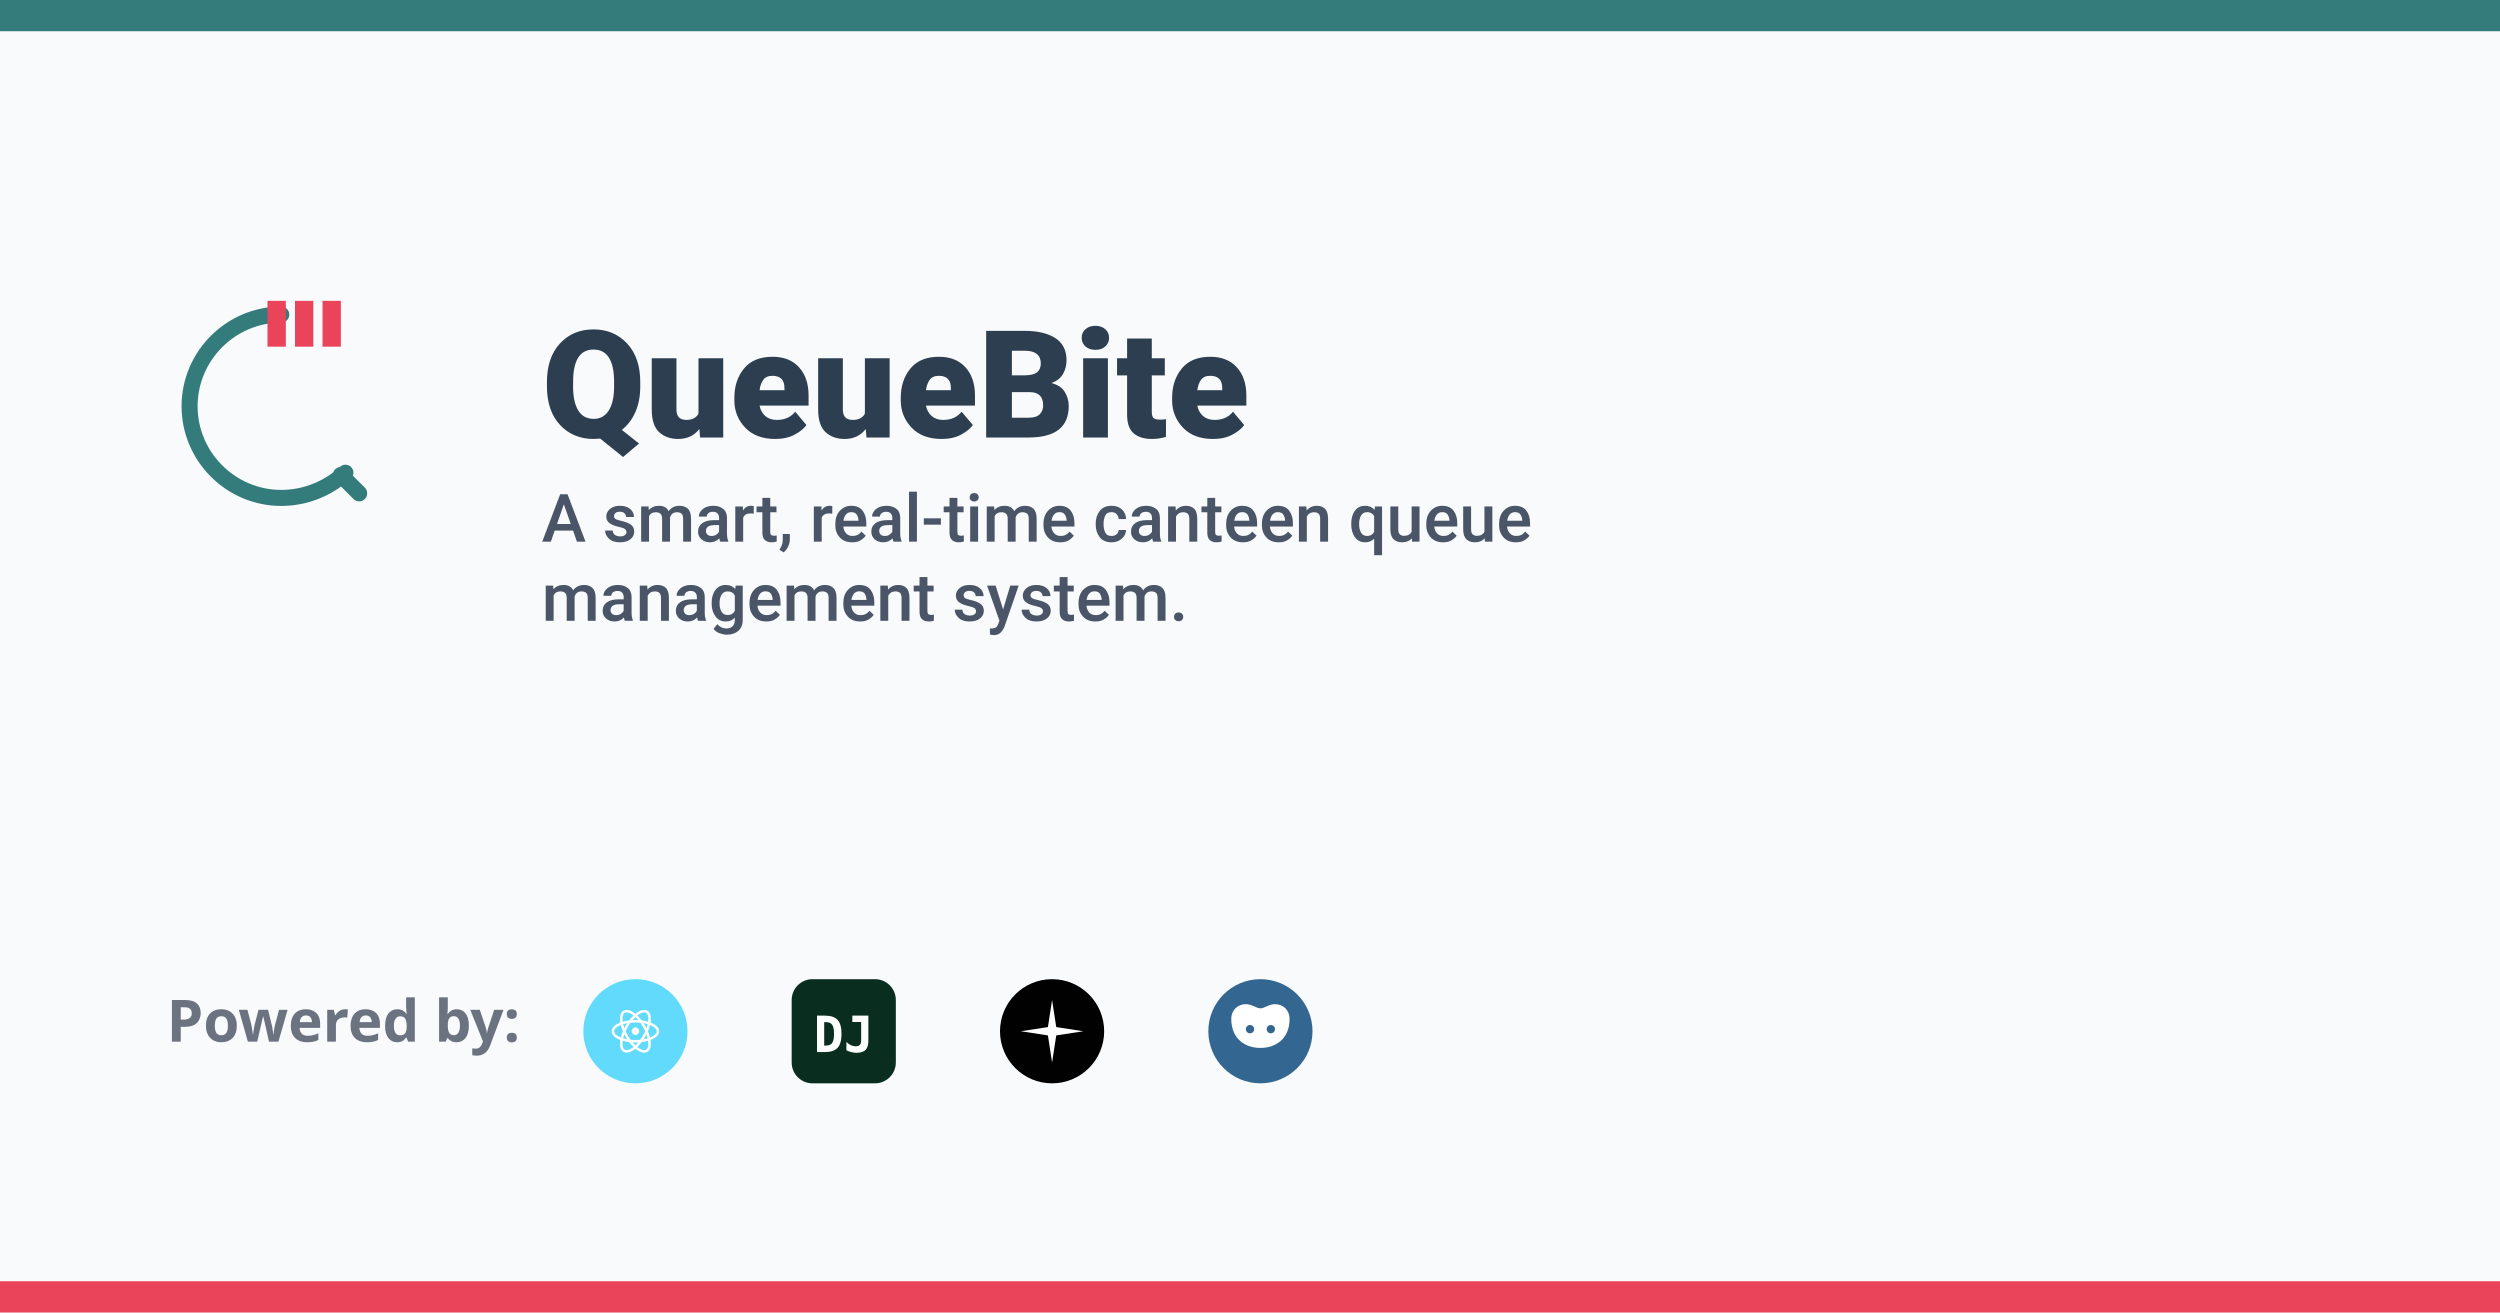
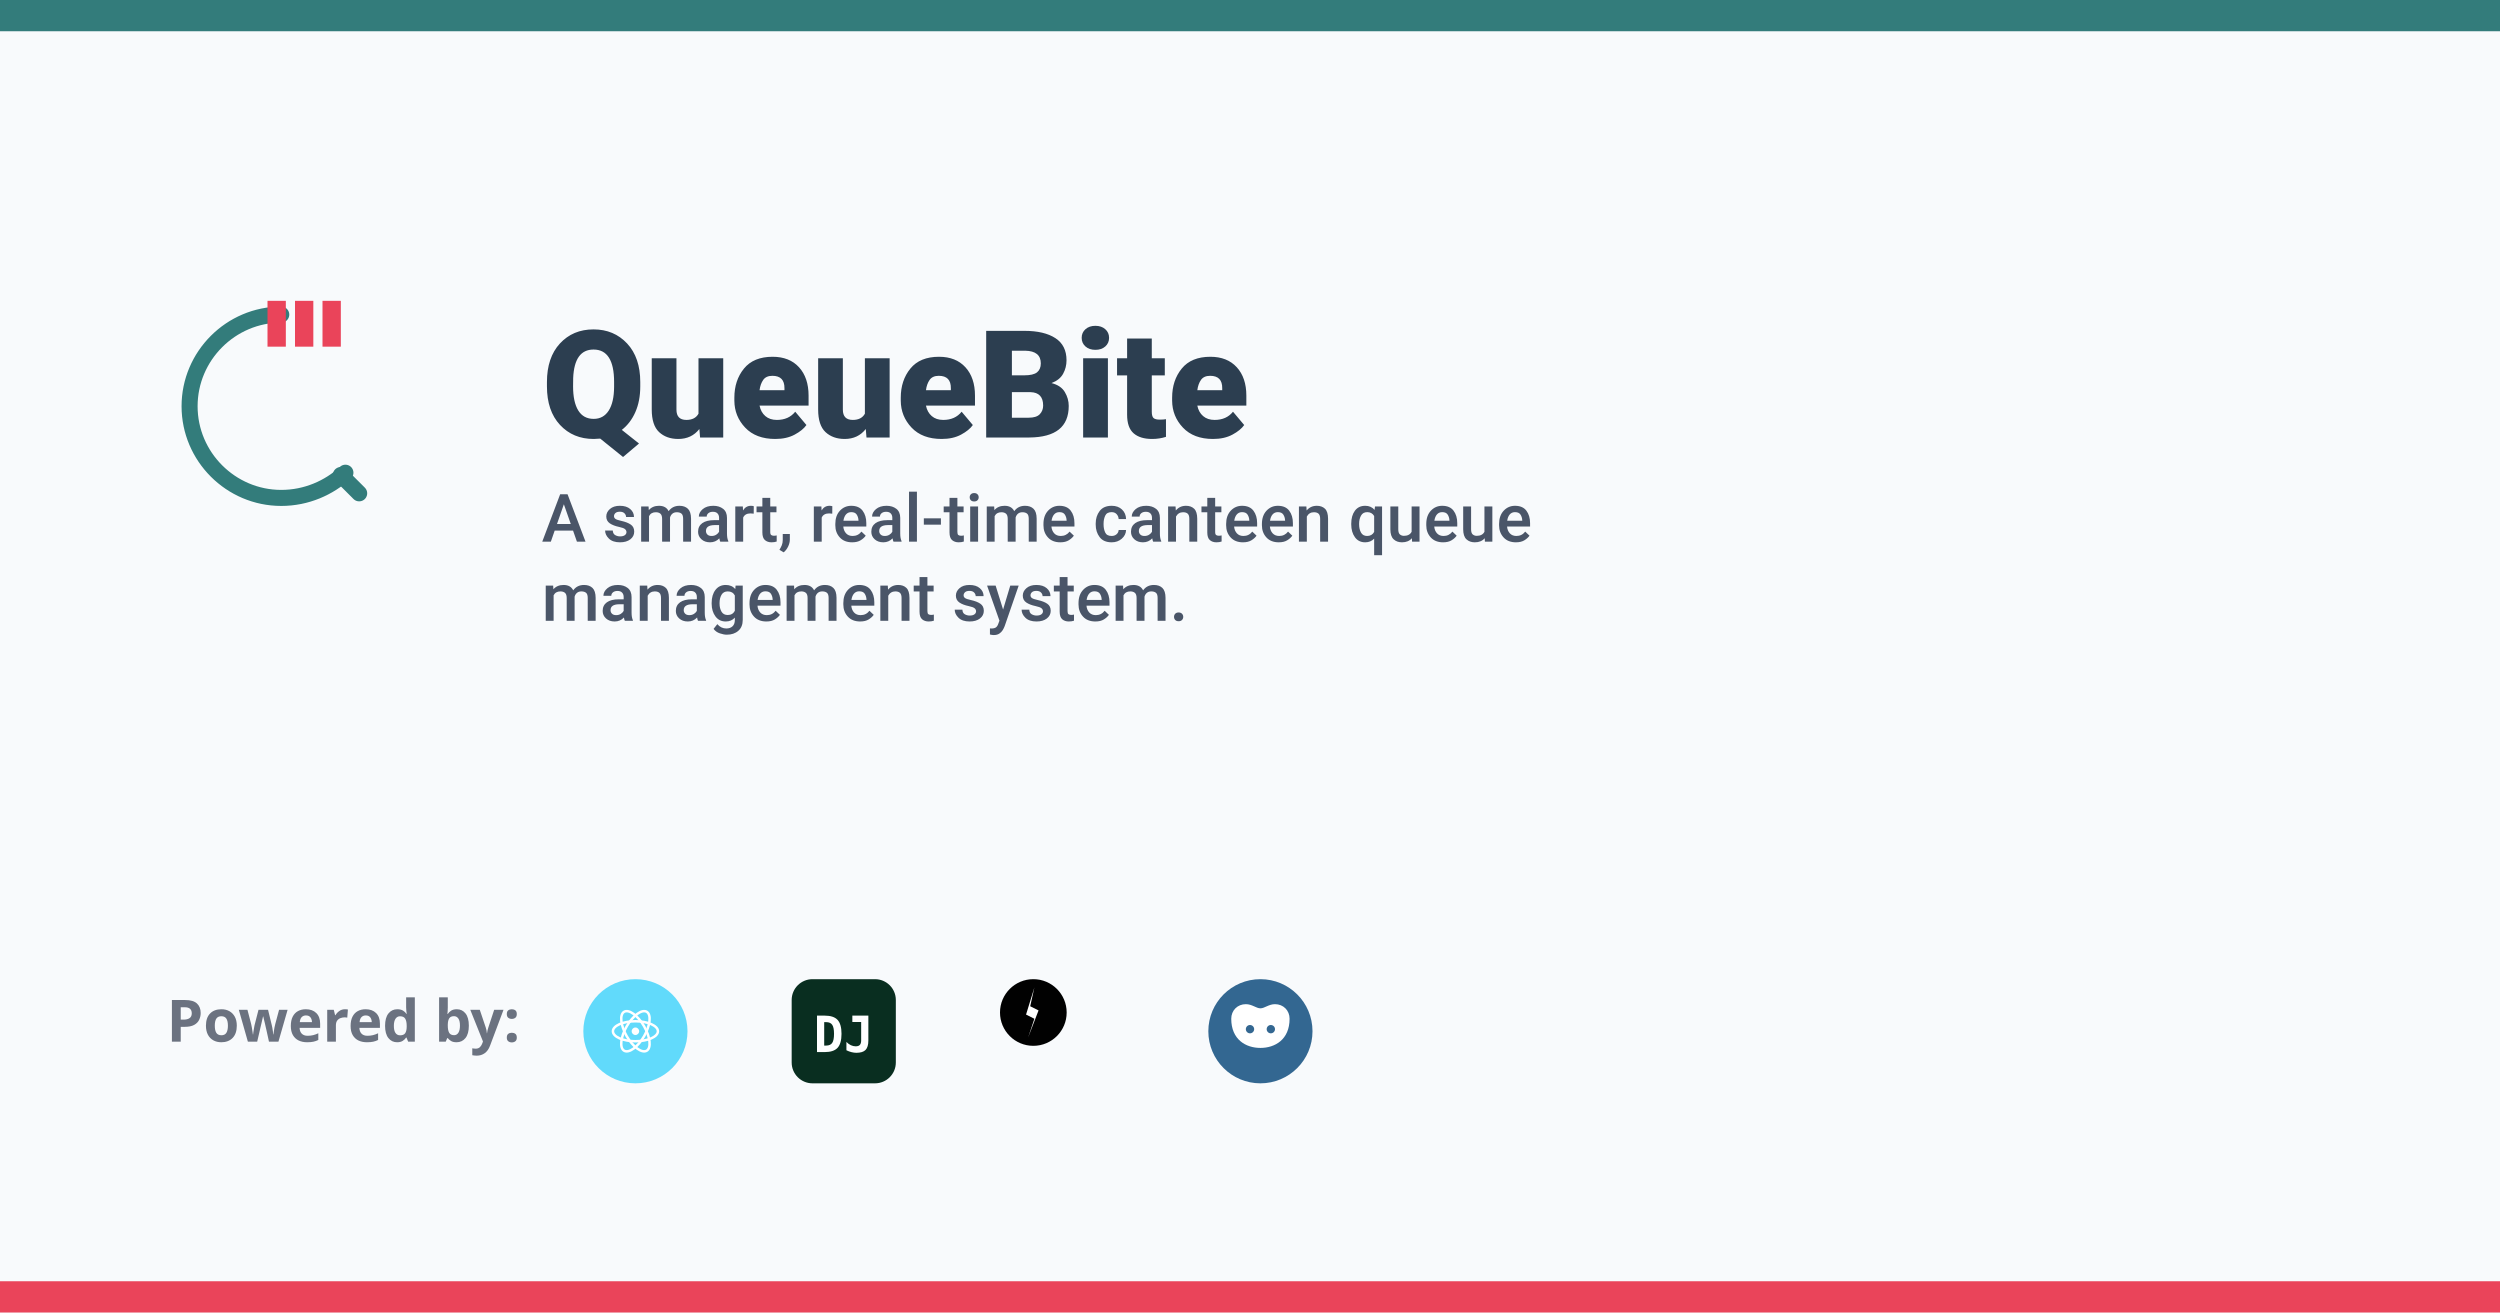
<svg xmlns="http://www.w3.org/2000/svg" width="1200" height="630" viewBox="0 0 1200 630" fill="none" role="img" aria-label="QueueBite Banner">
  <style>
        .title {
            font-family: -apple-system, BlinkMacSystemFont, 'Segoe UI', Roboto, Helvetica, Arial, sans-serif;
            font-size: 72px;
            font-weight: 800;
            fill: #2c3e50;
        }
        .tagline {
            font-family: -apple-system, BlinkMacSystemFont, 'Segoe UI', Roboto, Helvetica, Arial, sans-serif;
            font-size: 32px;
            font-weight: 500;
            fill: #4a5568;
        }
    </style>
  <rect width="1200" height="630" fill="#f8fafc" />
  <rect x="0" y="0" width="1200" height="15" fill="#337c7b" />
  <rect x="0" y="615" width="1200" height="15" fill="#ea445a" />
  <g transform="translate(80, 140)">
    <g transform="scale(2.2)">
      <path d="M25 5C14 5 5 14 5 25C5 36 14 45 25 45C30.5 45 35.4 42.8 39 39.5" stroke="#337c7b" stroke-width="3.5" stroke-linecap="round" fill="none" />
      <path d="M38 40L42 44" stroke="#337c7b" stroke-width="3.5" stroke-linecap="round" fill="none" />
      <rect x="22" y="2" width="4" height="10" fill="#ea445a" />
      <rect x="28" y="2" width="4" height="10" fill="#ea445a" />
      <rect x="34" y="2" width="4" height="10" fill="#ea445a" />
    </g>
    <text x="180" y="70" class="title">QueueBite</text>
    <text x="180" y="120" class="tagline">
      <tspan x="180" dy="0">A smart, real-time canteen queue</tspan>
      <tspan x="180" dy="38">management system.</tspan>
    </text>
  </g>
  <g transform="translate(80, 470)">
    <text x="0" y="30" font-family="sans-serif" font-size="28" font-weight="600" fill="#6b7280">Powered by:</text>
    <g transform="translate(200, 0)">
      <circle cx="25" cy="25" r="25" fill="#61DAFB" />
      <g transform="translate(25, 25) scale(0.6)">
        <ellipse rx="18" ry="8" stroke="white" stroke-width="2" fill="none" />
        <ellipse rx="18" ry="8" transform="rotate(60)" stroke="white" stroke-width="2" fill="none" />
        <ellipse rx="18" ry="8" transform="rotate(120)" stroke="white" stroke-width="2" fill="none" />
        <circle r="3" fill="white" />
      </g>
    </g>
    <g transform="translate(300, 0)">
      <rect width="50" height="50" rx="10" fill="#092E20" />
      <text x="25" y="35" font-family="monospace" font-size="24" fill="white" text-anchor="middle" font-weight="bold">DJ</text>
    </g>
    <g transform="translate(400, 0)">
-       <circle cx="25" cy="25" r="25" fill="#010101" />
-       <path d="M25 10 L27 23 L40 25 L27 27 L25 40 L23 27 L10 25 L23 23 Z" fill="white" />
+       <circle cx="16" cy="16" r="16" fill="#010101" />
+       <path d="M16.5 4L14.5 13L18.5 15L13.5 28L16.5 19L12.5 17L16.5 4Z" fill="white" />
    </g>
    <g transform="translate(500, 0)">
      <circle cx="25" cy="25" r="25" fill="#336791" />
      <path d="M32 12c-3 0-5 2-7 2s-4-2-7-2c-4 0-7 3-7 7 0 10 7 14 14 14s14-4 14-14c0-4-3-7-7-7z" fill="white" />
      <circle cx="20" cy="24" r="2" fill="#336791" />
      <circle cx="30" cy="24" r="2" fill="#336791" />
    </g>
  </g>
</svg>
